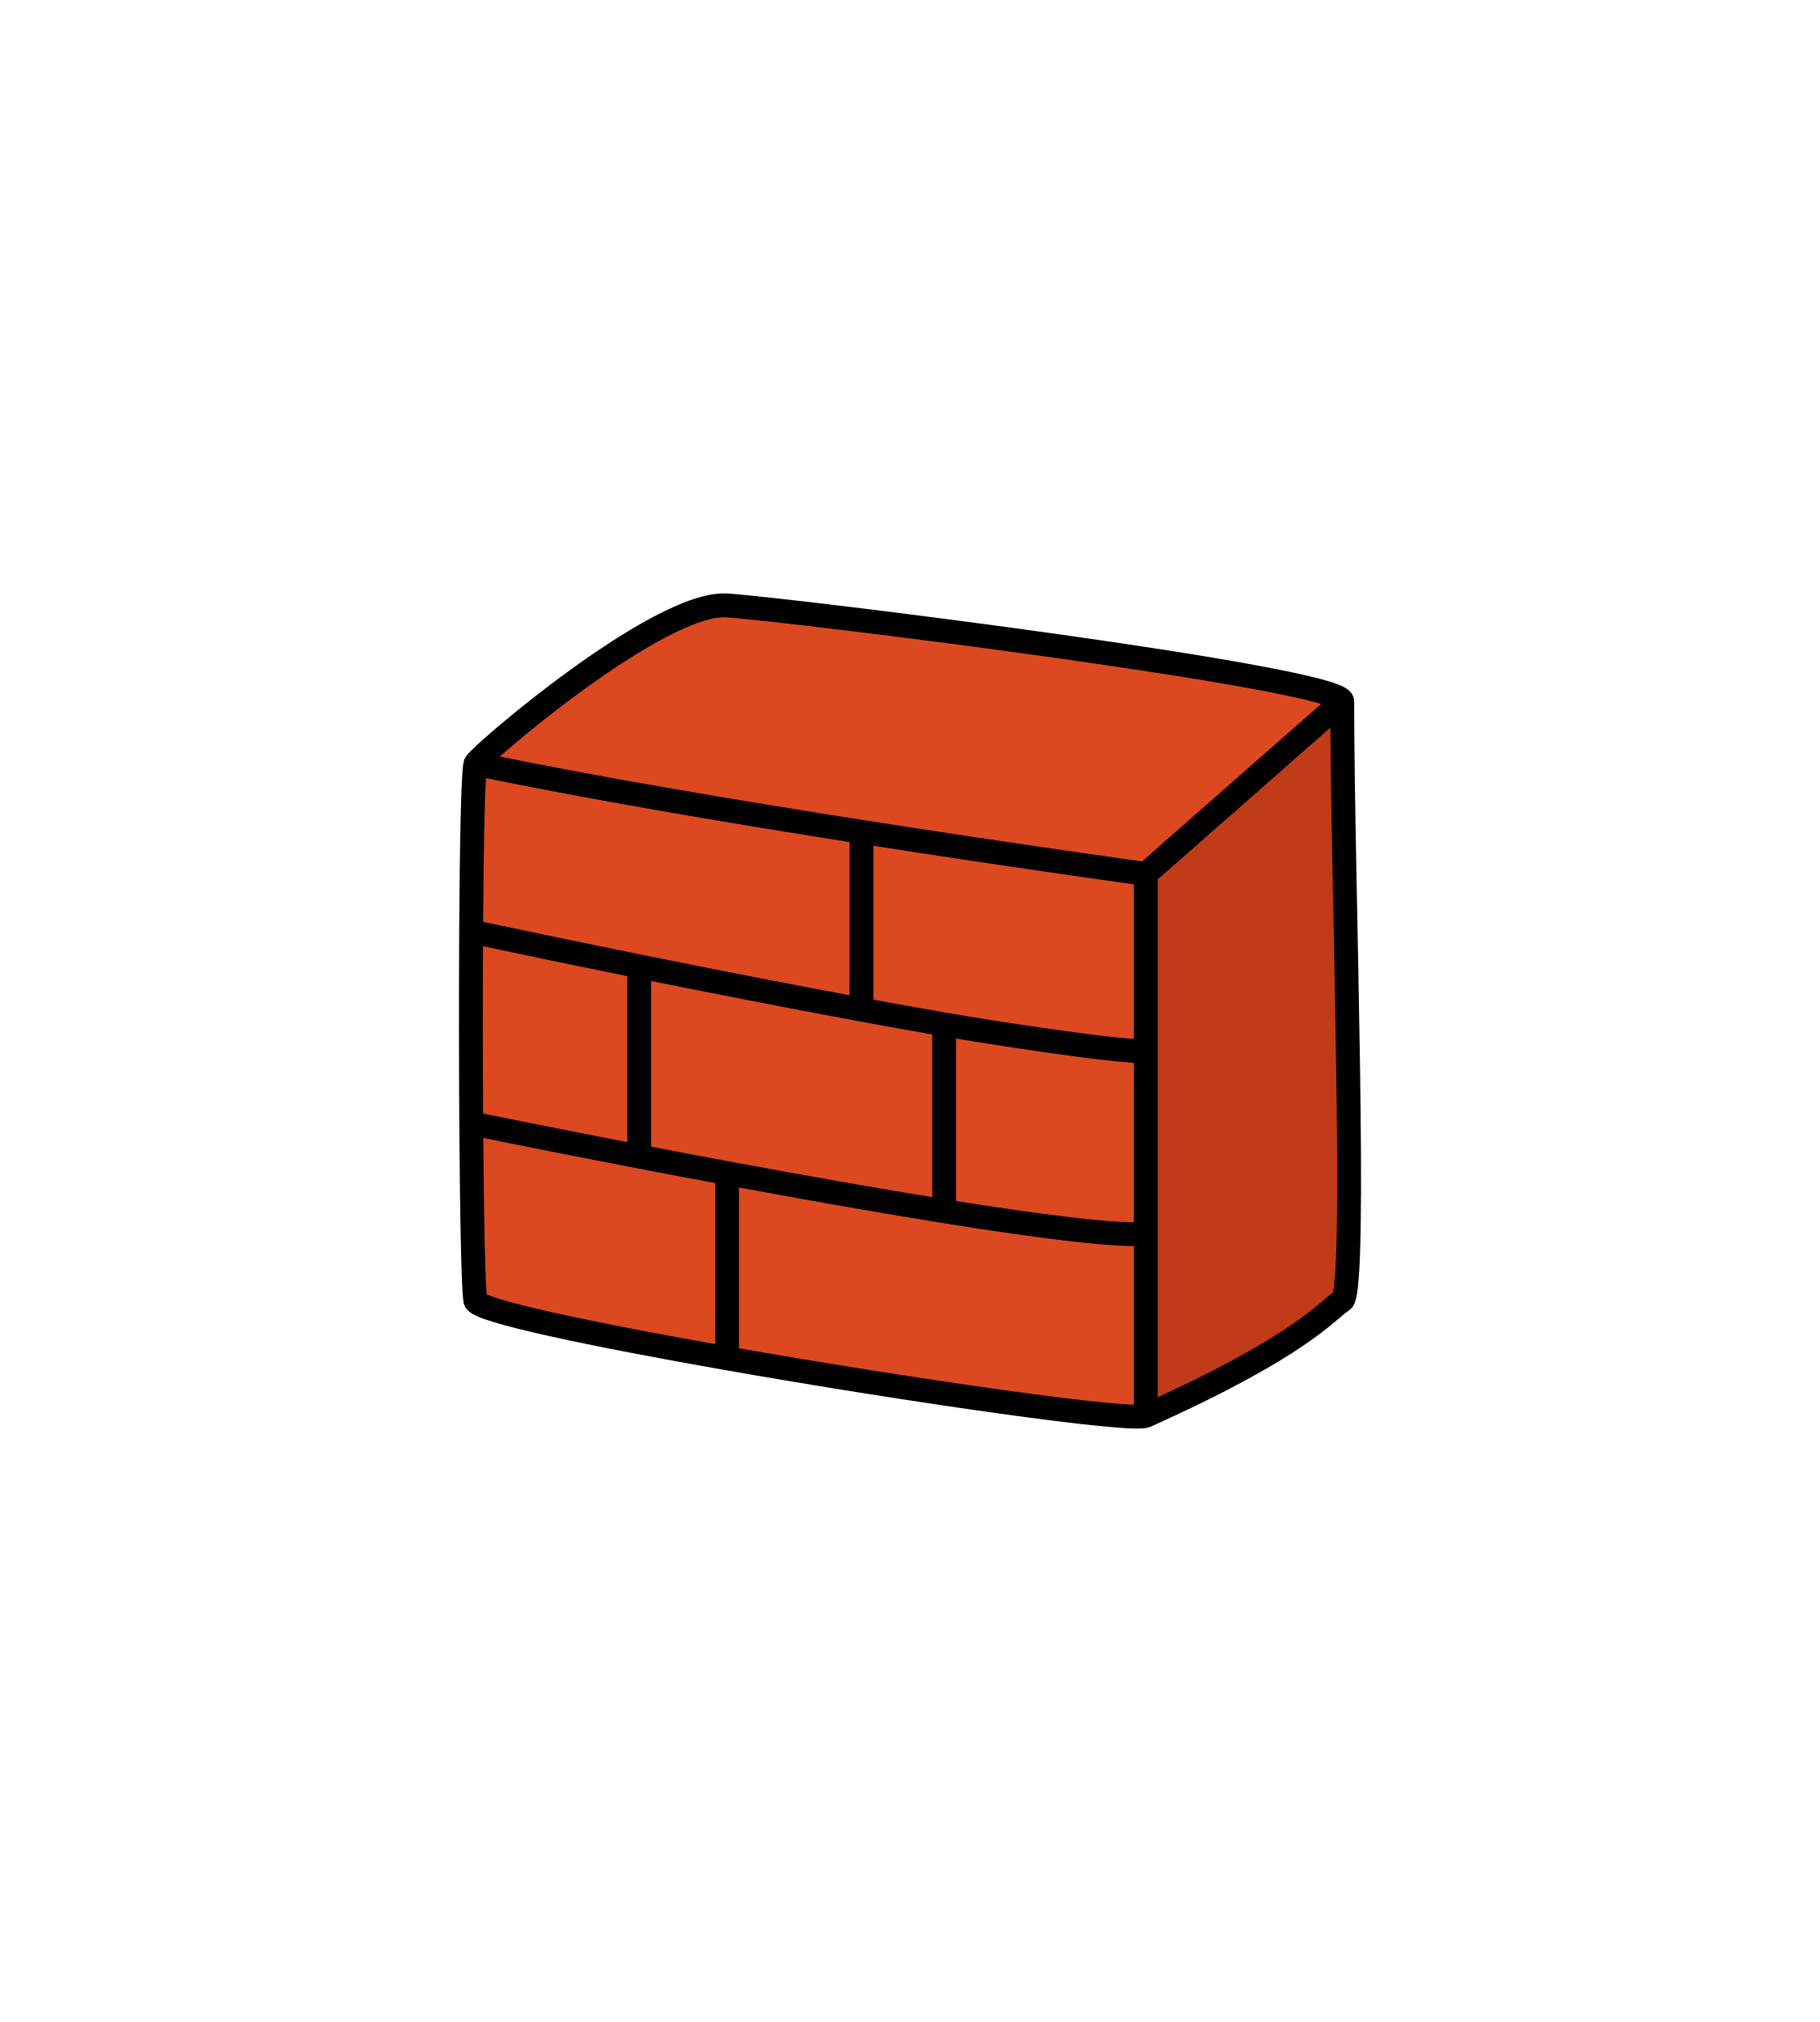
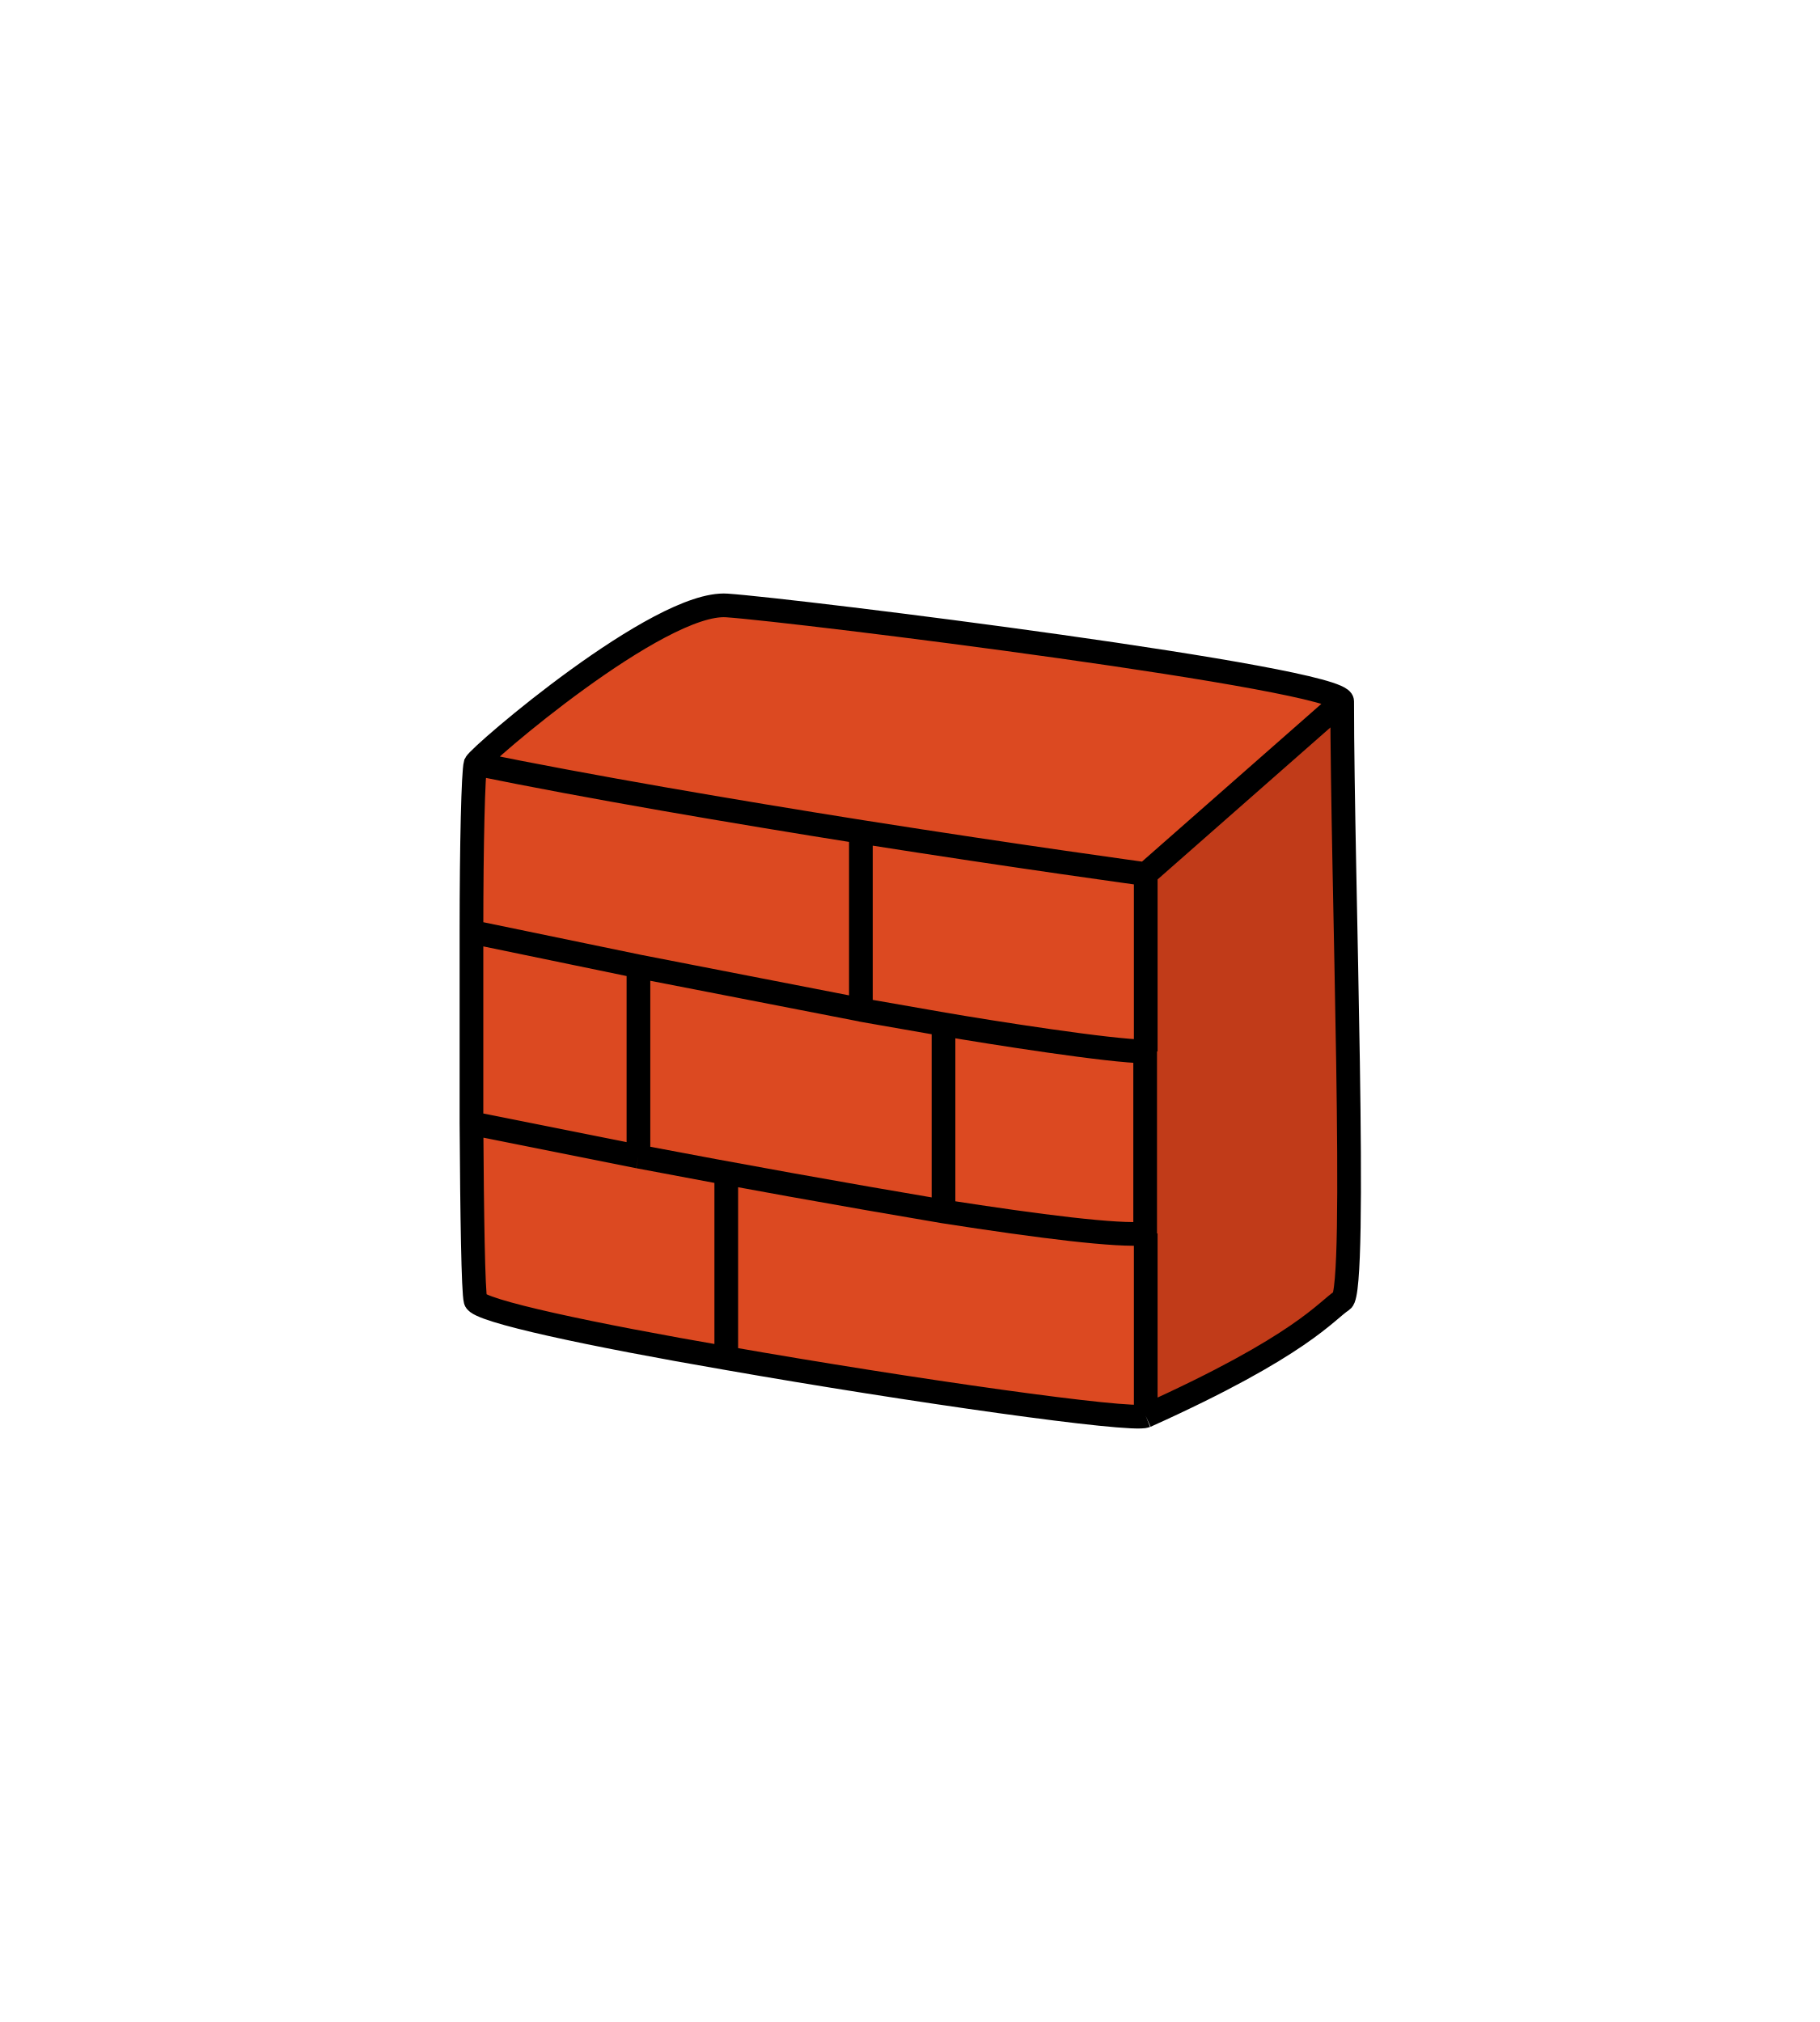
<svg xmlns="http://www.w3.org/2000/svg" width="315" height="350" fill="none">
-   <path fill="#DC4921" d="M125.834 104.799c-11.724-.796-42.744 25.779-43.546 27.4-.414 1.494-.655 13.819-.746 29.041-.063 10.556-.054 22.505.019 33.2.108 15.973.36 29.149.727 30.71.408 1.732 20.321 5.887 43.546 9.969 31.876 5.602 69.989 11.069 72.473 9.95V151.28l34-29.879c0-3.984-94.749-15.806-106.473-16.602" />
-   <path fill="#C13B19" d="m232.307 121.401-34 29.879v93.789c27.14-12.173 31.316-18.259 34-19.919s0-73.593 0-103.749" />
-   <path stroke="#000" stroke-width="4.13" d="M125.834 235.119c-23.225-4.082-43.138-8.237-43.546-9.969-.367-1.561-.619-14.737-.727-30.71a2705 2705 0 0 1-.019-33.2c.091-15.222.332-27.547.746-29.041.802-1.621 31.822-28.196 43.546-27.4s106.473 12.618 106.473 16.602m-150.02 10.798c19.505 4.086 44.811 8.339 66.81 11.791m83.21-22.589-34 29.879m34-29.879c0 30.156 2.684 102.089 0 103.749s-6.86 7.746-34 19.919m0-93.789v30.71m0-30.71s-22.091-3.036-49.21-7.29m49.21 101.079V213.53m0 31.539c-2.484 1.119-40.597-4.348-72.473-9.95m23.263-60.364c-12.672-2.341-26.119-4.978-38.473-7.476a2774 2774 0 0 1-29.082-6.039m116.765 20.75v31.54m0-31.54c-5.851 0-26.841-3.269-34.894-4.665M81.561 194.44a2577 2577 0 0 0 29.063 5.752m0 0c4.945.951 10.055 1.918 15.21 2.877 12.855 2.39 25.995 4.722 37.579 6.583 16.713 2.686 30.186 4.391 34.894 3.878m-72.473-10.461v32.05m-15.21-67.84v32.913m52.789-22.867v32.327m0-32.327c-4.581-.795-9.39-1.66-14.316-2.57m0-30.765v30.765" />
+   <path fill="#DC4921" d="M125.8 104.8c-11.7-.8-42.7 25.8-43.5 27.4-.4 1.5-.7 13.8-.8 29v33.2c.2 16 .4 29.2.8 30.7.4 1.8 20.3 6 43.5 10 32 5.6 70 11 72.5 10v-93.8l34-29.9c0-4-94.7-15.8-106.5-16.6" />
+   <path fill="#C13B19" d="m232.3 121.4-34 29.9V245c27.1-12.2 31.3-18.3 34-20s0-73.5 0-103.7" />
+   <path stroke="#000" stroke-width="4.1" d="M125.8 235.1c-23.2-4-43.1-8.2-43.5-10-.4-1.5-.6-14.7-.7-30.7v-33.2c0-15.2.3-27.5.7-29 .8-1.6 31.8-28.2 43.5-27.4s106.5 12.6 106.5 16.6m-150 10.8c19.5 4 44.8 8.3 66.8 11.8m83.2-22.6-34 29.9m34-29.9c0 30.2 2.7 102 0 103.7s-6.9 7.8-34 20m0-93.8V182m0-30.7s-22-3-49.2-7.3m49.2 101v-31.5m0 31.6c-2.5 1-40.6-4.4-72.5-10m23.3-60.3-38.5-7.5-29-6M198.2 182v31.5m0-31.5c-5.8 0-26.8-3.3-34.9-4.7m-81.8 17.1 29 5.8m0 0a2562 2562 0 0 0 52.8 9.5c16.7 2.6 30.2 4.3 35 3.8m-72.6-10.4v32m-15.2-67.8v32.9m52.8-22.9v32.4m0-32.4-14.3-2.5m0-30.8v30.8" />
</svg>
